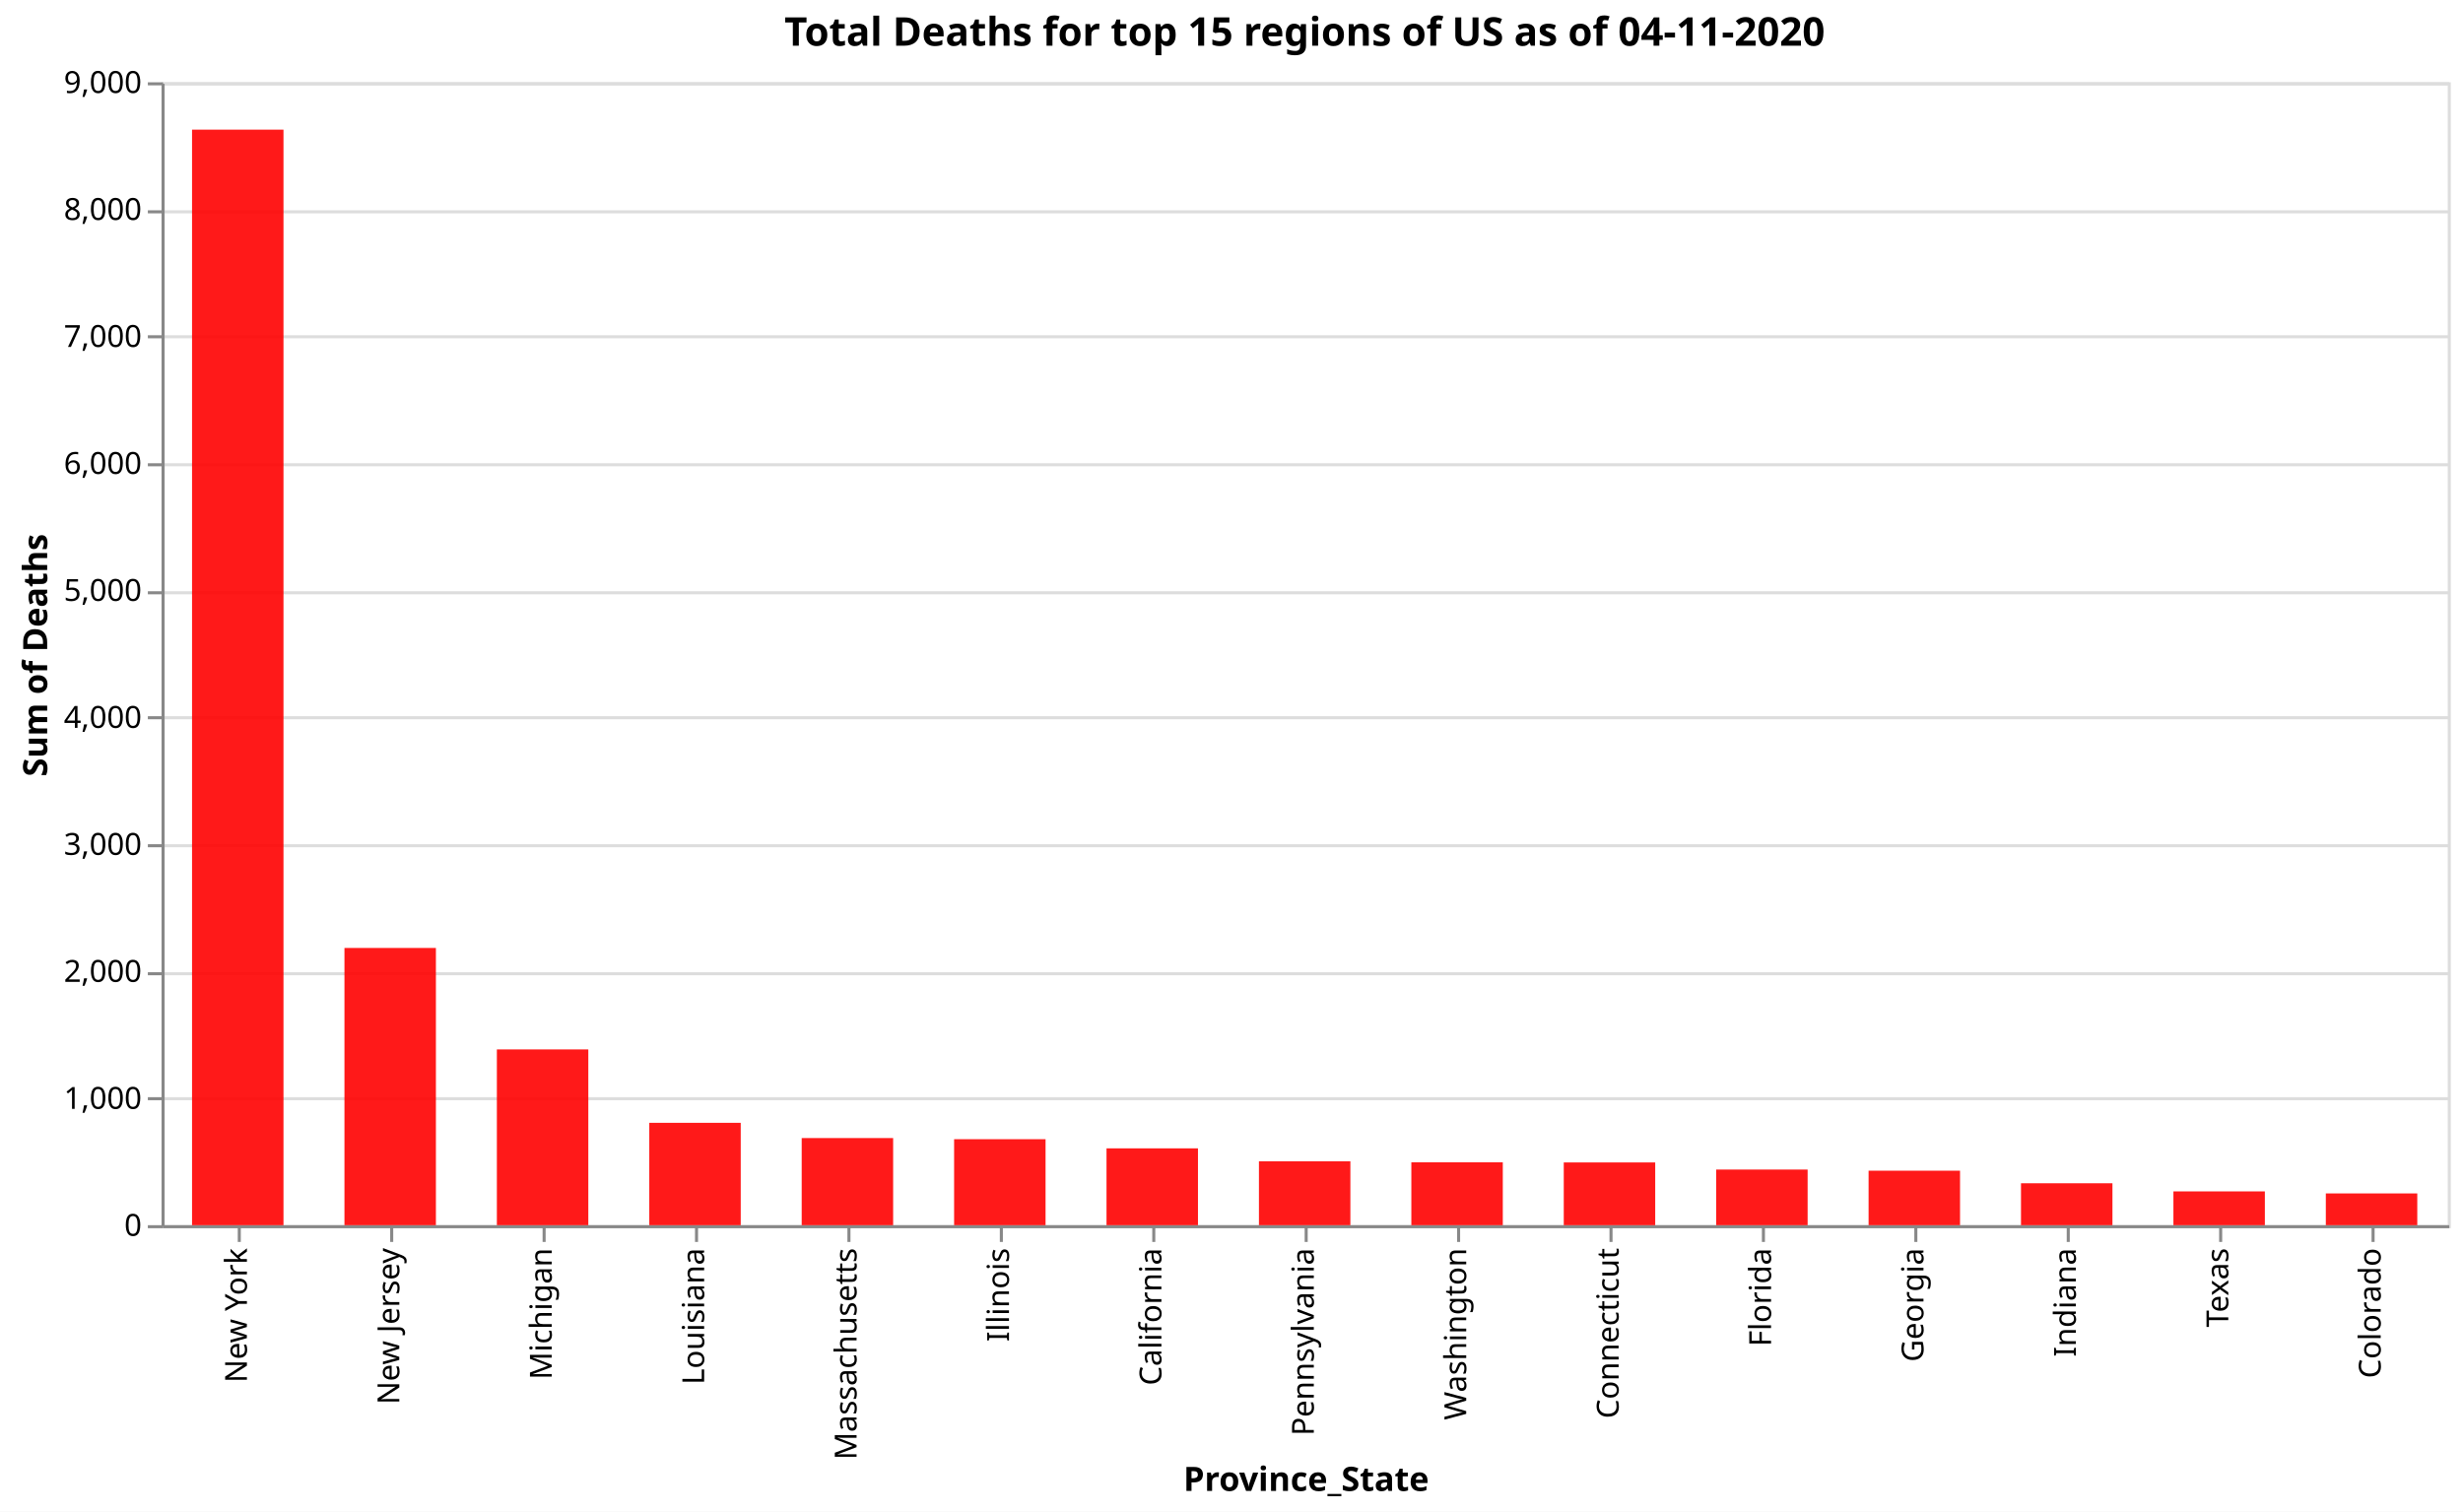
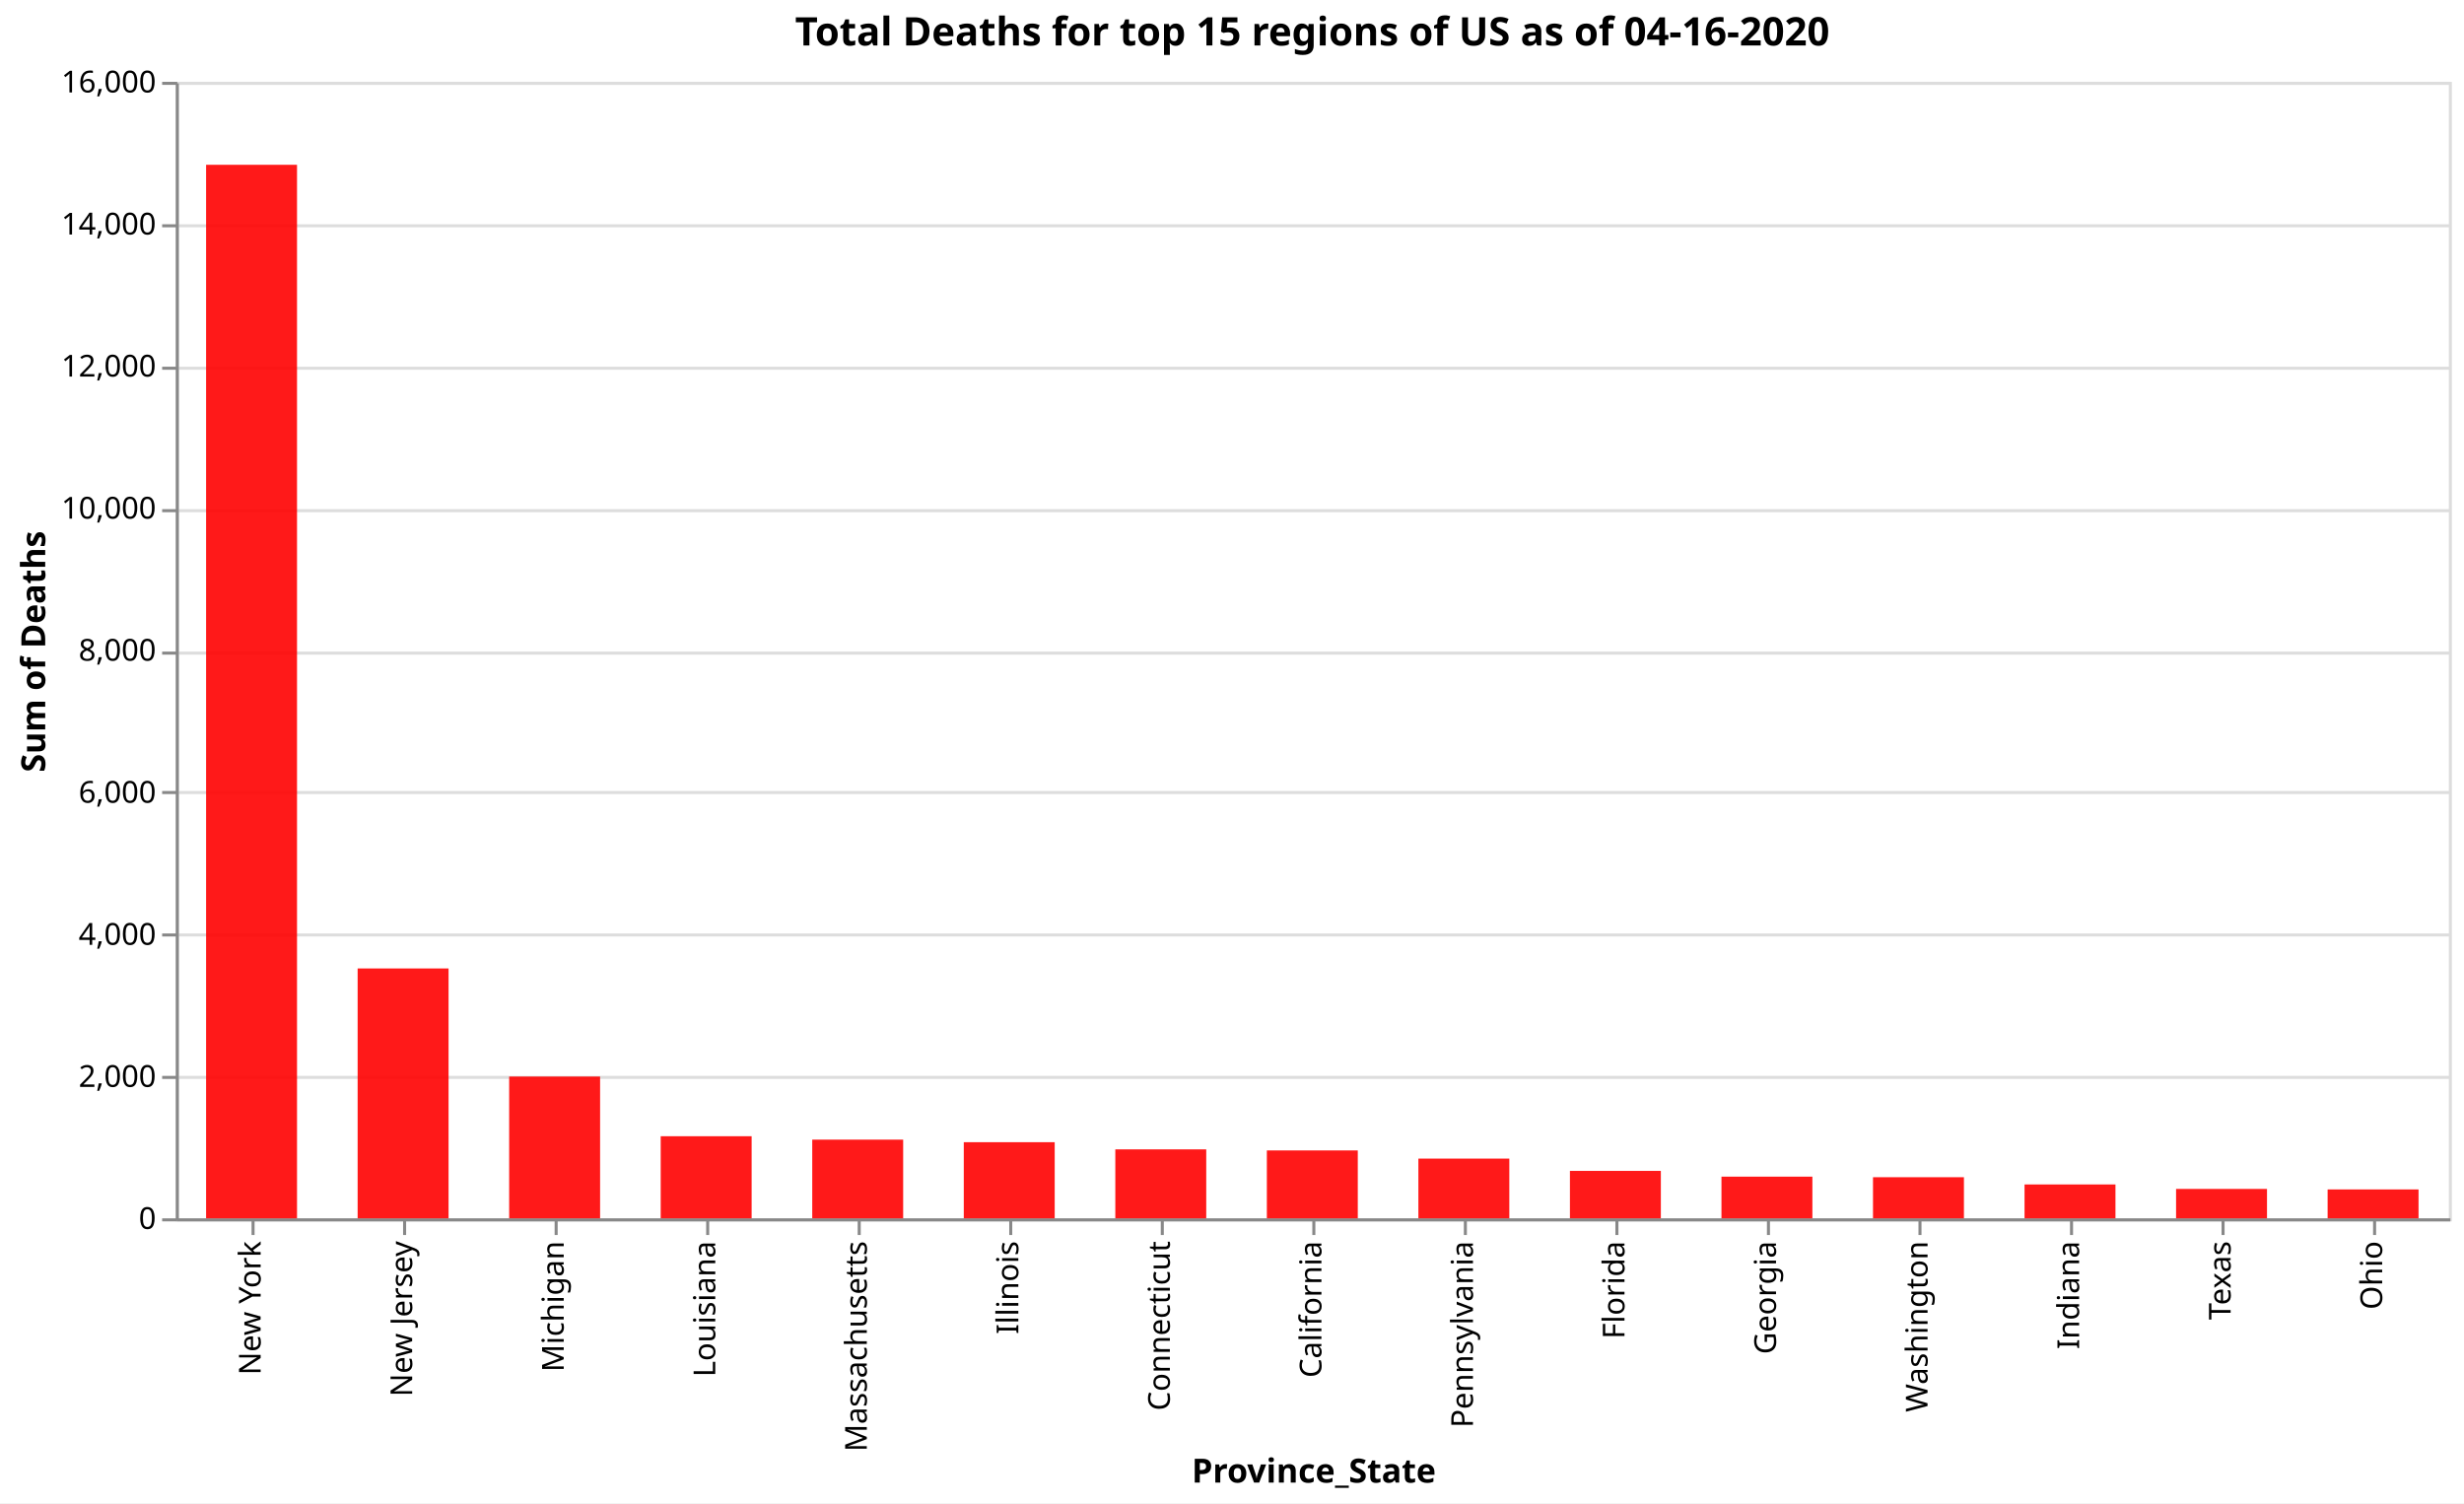
- <svg xmlns="http://www.w3.org/2000/svg" class="marks" width="808" height="496" viewBox="0 0 808 496" version="1.1">
-   <rect width="808" height="496" style="fill: white;" />
-   <g transform="translate(53,27)">
+ <svg xmlns="http://www.w3.org/2000/svg" class="marks" width="813" height="496" viewBox="0 0 813 496" version="1.1">
+   <rect width="813" height="496" style="fill: white;" />
+   <g transform="translate(58,27)">
    <g class="mark-group role-frame root">
      <g transform="translate(0,0)">
        <path class="background" d="M0.5,0.5h750v375h-750Z" style="fill: none; stroke: #ddd;" />
        <g>
          <g class="mark-group role-axis">
            <g transform="translate(0.5,0.5)">
              <path class="background" d="M0,0h0v0h0Z" style="pointer-events: none; fill: none;" />
              <g>
                <g class="mark-rule role-axis-grid" style="pointer-events: none;">
                  <line transform="translate(0,375)" x2="750" y2="0" style="fill: none; stroke: #ddd; stroke-width: 1; opacity: 1;" />
-                   <line transform="translate(0,333)" x2="750" y2="0" style="fill: none; stroke: #ddd; stroke-width: 1; opacity: 1;" />
-                   <line transform="translate(0,292)" x2="750" y2="0" style="fill: none; stroke: #ddd; stroke-width: 1; opacity: 1;" />
-                   <line transform="translate(0,250)" x2="750" y2="0" style="fill: none; stroke: #ddd; stroke-width: 1; opacity: 1;" />
-                   <line transform="translate(0,208)" x2="750" y2="0" style="fill: none; stroke: #ddd; stroke-width: 1; opacity: 1;" />
-                   <line transform="translate(0,167)" x2="750" y2="0" style="fill: none; stroke: #ddd; stroke-width: 1; opacity: 1;" />
-                   <line transform="translate(0,125)" x2="750" y2="0" style="fill: none; stroke: #ddd; stroke-width: 1; opacity: 1;" />
-                   <line transform="translate(0,83)" x2="750" y2="0" style="fill: none; stroke: #ddd; stroke-width: 1; opacity: 1;" />
-                   <line transform="translate(0,42)" x2="750" y2="0" style="fill: none; stroke: #ddd; stroke-width: 1; opacity: 1;" />
+                   <line transform="translate(0,328)" x2="750" y2="0" style="fill: none; stroke: #ddd; stroke-width: 1; opacity: 1;" />
+                   <line transform="translate(0,281)" x2="750" y2="0" style="fill: none; stroke: #ddd; stroke-width: 1; opacity: 1;" />
+                   <line transform="translate(0,234)" x2="750" y2="0" style="fill: none; stroke: #ddd; stroke-width: 1; opacity: 1;" />
+                   <line transform="translate(0,188)" x2="750" y2="0" style="fill: none; stroke: #ddd; stroke-width: 1; opacity: 1;" />
+                   <line transform="translate(0,141)" x2="750" y2="0" style="fill: none; stroke: #ddd; stroke-width: 1; opacity: 1;" />
+                   <line transform="translate(0,94)" x2="750" y2="0" style="fill: none; stroke: #ddd; stroke-width: 1; opacity: 1;" />
+                   <line transform="translate(0,47)" x2="750" y2="0" style="fill: none; stroke: #ddd; stroke-width: 1; opacity: 1;" />
                  <line transform="translate(0,0)" x2="750" y2="0" style="fill: none; stroke: #ddd; stroke-width: 1; opacity: 1;" />
                </g>
              </g>
              <path class="foreground" d="" style="pointer-events: none; display: none; fill: none;" />
            </g>
          </g>
          <g class="mark-group role-axis">
            <g transform="translate(0.5,375.5)">
              <path class="background" d="M0,0h0v0h0Z" style="pointer-events: none; fill: none;" />
              <g>
                <g class="mark-rule role-axis-tick" style="pointer-events: none;">
                  <line transform="translate(25,0)" x2="0" y2="5" style="fill: none; stroke: #888; stroke-width: 1; opacity: 1;" />
                  <line transform="translate(75,0)" x2="0" y2="5" style="fill: none; stroke: #888; stroke-width: 1; opacity: 1;" />
                  <line transform="translate(125,0)" x2="0" y2="5" style="fill: none; stroke: #888; stroke-width: 1; opacity: 1;" />
                  <line transform="translate(175,0)" x2="0" y2="5" style="fill: none; stroke: #888; stroke-width: 1; opacity: 1;" />
                  <line transform="translate(225,0)" x2="0" y2="5" style="fill: none; stroke: #888; stroke-width: 1; opacity: 1;" />
                  <line transform="translate(275,0)" x2="0" y2="5" style="fill: none; stroke: #888; stroke-width: 1; opacity: 1;" />
                  <line transform="translate(325,0)" x2="0" y2="5" style="fill: none; stroke: #888; stroke-width: 1; opacity: 1;" />
                  <line transform="translate(375,0)" x2="0" y2="5" style="fill: none; stroke: #888; stroke-width: 1; opacity: 1;" />
                  <line transform="translate(425,0)" x2="0" y2="5" style="fill: none; stroke: #888; stroke-width: 1; opacity: 1;" />
                  <line transform="translate(475,0)" x2="0" y2="5" style="fill: none; stroke: #888; stroke-width: 1; opacity: 1;" />
                  <line transform="translate(525,0)" x2="0" y2="5" style="fill: none; stroke: #888; stroke-width: 1; opacity: 1;" />
                  <line transform="translate(575,0)" x2="0" y2="5" style="fill: none; stroke: #888; stroke-width: 1; opacity: 1;" />
                  <line transform="translate(625,0)" x2="0" y2="5" style="fill: none; stroke: #888; stroke-width: 1; opacity: 1;" />
                  <line transform="translate(675,0)" x2="0" y2="5" style="fill: none; stroke: #888; stroke-width: 1; opacity: 1;" />
                  <line transform="translate(725,0)" x2="0" y2="5" style="fill: none; stroke: #888; stroke-width: 1; opacity: 1;" />
                </g>
                <g class="mark-text role-axis-label" style="pointer-events: none;">
                  <text text-anchor="end" transform="translate(24.5,7) rotate(270) translate(0,3)" style="font-family: sans-serif; font-size: 10px; fill: #000; opacity: 1;">New York</text>
                  <text text-anchor="end" transform="translate(74.5,7) rotate(270) translate(0,3)" style="font-family: sans-serif; font-size: 10px; fill: #000; opacity: 1;">New Jersey</text>
                  <text text-anchor="end" transform="translate(124.5,7) rotate(270) translate(0,3)" style="font-family: sans-serif; font-size: 10px; fill: #000; opacity: 1;">Michigan</text>
                  <text text-anchor="end" transform="translate(174.5,7) rotate(270) translate(0,3)" style="font-family: sans-serif; font-size: 10px; fill: #000; opacity: 1;">Louisiana</text>
                  <text text-anchor="end" transform="translate(224.5,7) rotate(270) translate(0,3)" style="font-family: sans-serif; font-size: 10px; fill: #000; opacity: 1;">Massachusetts</text>
                  <text text-anchor="end" transform="translate(274.5,7) rotate(270) translate(0,3)" style="font-family: sans-serif; font-size: 10px; fill: #000; opacity: 1;">Illinois</text>
-                   <text text-anchor="end" transform="translate(324.5,7) rotate(270) translate(0,3)" style="font-family: sans-serif; font-size: 10px; fill: #000; opacity: 1;">California</text>
-                   <text text-anchor="end" transform="translate(374.5,7) rotate(270) translate(0,3)" style="font-family: sans-serif; font-size: 10px; fill: #000; opacity: 1;">Pennsylvania</text>
-                   <text text-anchor="end" transform="translate(424.5,7) rotate(270) translate(0,3)" style="font-family: sans-serif; font-size: 10px; fill: #000; opacity: 1;">Washington</text>
-                   <text text-anchor="end" transform="translate(474.5,7) rotate(270) translate(0,3)" style="font-family: sans-serif; font-size: 10px; fill: #000; opacity: 1;">Connecticut</text>
-                   <text text-anchor="end" transform="translate(524.5,7) rotate(270) translate(0,3)" style="font-family: sans-serif; font-size: 10px; fill: #000; opacity: 1;">Florida</text>
-                   <text text-anchor="end" transform="translate(574.5,7) rotate(270) translate(0,3)" style="font-family: sans-serif; font-size: 10px; fill: #000; opacity: 1;">Georgia</text>
+                   <text text-anchor="end" transform="translate(324.5,7) rotate(270) translate(0,3)" style="font-family: sans-serif; font-size: 10px; fill: #000; opacity: 1;">Connecticut</text>
+                   <text text-anchor="end" transform="translate(374.5,7) rotate(270) translate(0,3)" style="font-family: sans-serif; font-size: 10px; fill: #000; opacity: 1;">California</text>
+                   <text text-anchor="end" transform="translate(424.5,7) rotate(270) translate(0,3)" style="font-family: sans-serif; font-size: 10px; fill: #000; opacity: 1;">Pennsylvania</text>
+                   <text text-anchor="end" transform="translate(474.5,7) rotate(270) translate(0,3)" style="font-family: sans-serif; font-size: 10px; fill: #000; opacity: 1;">Florida</text>
+                   <text text-anchor="end" transform="translate(524.5,7) rotate(270) translate(0,3)" style="font-family: sans-serif; font-size: 10px; fill: #000; opacity: 1;">Georgia</text>
+                   <text text-anchor="end" transform="translate(574.5,7) rotate(270) translate(0,3)" style="font-family: sans-serif; font-size: 10px; fill: #000; opacity: 1;">Washington</text>
                  <text text-anchor="end" transform="translate(624.5,7) rotate(270) translate(0,3)" style="font-family: sans-serif; font-size: 10px; fill: #000; opacity: 1;">Indiana</text>
                  <text text-anchor="end" transform="translate(674.5,7) rotate(270) translate(0,3)" style="font-family: sans-serif; font-size: 10px; fill: #000; opacity: 1;">Texas</text>
-                   <text text-anchor="end" transform="translate(724.5,7) rotate(270) translate(0,3)" style="font-family: sans-serif; font-size: 10px; fill: #000; opacity: 1;">Colorado</text>
+                   <text text-anchor="end" transform="translate(724.5,7) rotate(270) translate(0,3)" style="font-family: sans-serif; font-size: 10px; fill: #000; opacity: 1;">Ohio</text>
                </g>
                <g class="mark-rule role-axis-domain" style="pointer-events: none;">
                  <line transform="translate(0,0)" x2="750" y2="0" style="fill: none; stroke: #888; stroke-width: 1; opacity: 1;" />
                </g>
                <g class="mark-text role-axis-title" style="pointer-events: none;">
                  <text text-anchor="middle" transform="translate(375,86.69434)" style="font-family: sans-serif; font-size: 11px; font-weight: bold; fill: #000; opacity: 1;">Province_State</text>
                </g>
              </g>
              <path class="foreground" d="" style="pointer-events: none; display: none; fill: none;" />
            </g>
          </g>
          <g class="mark-group role-axis">
            <g transform="translate(0.5,0.5)">
              <path class="background" d="M0,0h0v0h0Z" style="pointer-events: none; fill: none;" />
              <g>
                <g class="mark-rule role-axis-tick" style="pointer-events: none;">
                  <line transform="translate(0,375)" x2="-5" y2="0" style="fill: none; stroke: #888; stroke-width: 1; opacity: 1;" />
-                   <line transform="translate(0,333)" x2="-5" y2="0" style="fill: none; stroke: #888; stroke-width: 1; opacity: 1;" />
-                   <line transform="translate(0,292)" x2="-5" y2="0" style="fill: none; stroke: #888; stroke-width: 1; opacity: 1;" />
-                   <line transform="translate(0,250)" x2="-5" y2="0" style="fill: none; stroke: #888; stroke-width: 1; opacity: 1;" />
-                   <line transform="translate(0,208)" x2="-5" y2="0" style="fill: none; stroke: #888; stroke-width: 1; opacity: 1;" />
-                   <line transform="translate(0,167)" x2="-5" y2="0" style="fill: none; stroke: #888; stroke-width: 1; opacity: 1;" />
-                   <line transform="translate(0,125)" x2="-5" y2="0" style="fill: none; stroke: #888; stroke-width: 1; opacity: 1;" />
-                   <line transform="translate(0,83)" x2="-5" y2="0" style="fill: none; stroke: #888; stroke-width: 1; opacity: 1;" />
-                   <line transform="translate(0,42)" x2="-5" y2="0" style="fill: none; stroke: #888; stroke-width: 1; opacity: 1;" />
+                   <line transform="translate(0,328)" x2="-5" y2="0" style="fill: none; stroke: #888; stroke-width: 1; opacity: 1;" />
+                   <line transform="translate(0,281)" x2="-5" y2="0" style="fill: none; stroke: #888; stroke-width: 1; opacity: 1;" />
+                   <line transform="translate(0,234)" x2="-5" y2="0" style="fill: none; stroke: #888; stroke-width: 1; opacity: 1;" />
+                   <line transform="translate(0,188)" x2="-5" y2="0" style="fill: none; stroke: #888; stroke-width: 1; opacity: 1;" />
+                   <line transform="translate(0,141)" x2="-5" y2="0" style="fill: none; stroke: #888; stroke-width: 1; opacity: 1;" />
+                   <line transform="translate(0,94)" x2="-5" y2="0" style="fill: none; stroke: #888; stroke-width: 1; opacity: 1;" />
+                   <line transform="translate(0,47)" x2="-5" y2="0" style="fill: none; stroke: #888; stroke-width: 1; opacity: 1;" />
                  <line transform="translate(0,0)" x2="-5" y2="0" style="fill: none; stroke: #888; stroke-width: 1; opacity: 1;" />
                </g>
                <g class="mark-text role-axis-label" style="pointer-events: none;">
                  <text text-anchor="end" transform="translate(-7,378)" style="font-family: sans-serif; font-size: 10px; fill: #000; opacity: 1;">0</text>
-                   <text text-anchor="end" transform="translate(-7,336.3333)" style="font-family: sans-serif; font-size: 10px; fill: #000; opacity: 1;">1,000</text>
-                   <text text-anchor="end" transform="translate(-7,294.6667)" style="font-family: sans-serif; font-size: 10px; fill: #000; opacity: 1;">2,000</text>
-                   <text text-anchor="end" transform="translate(-7,253)" style="font-family: sans-serif; font-size: 10px; fill: #000; opacity: 1;">3,000</text>
-                   <text text-anchor="end" transform="translate(-7,211.3333)" style="font-family: sans-serif; font-size: 10px; fill: #000; opacity: 1;">4,000</text>
-                   <text text-anchor="end" transform="translate(-7,169.6667)" style="font-family: sans-serif; font-size: 10px; fill: #000; opacity: 1;">5,000</text>
-                   <text text-anchor="end" transform="translate(-7,128)" style="font-family: sans-serif; font-size: 10px; fill: #000; opacity: 1;">6,000</text>
-                   <text text-anchor="end" transform="translate(-7,86.33333)" style="font-family: sans-serif; font-size: 10px; fill: #000; opacity: 1;">7,000</text>
-                   <text text-anchor="end" transform="translate(-7,44.66667)" style="font-family: sans-serif; font-size: 10px; fill: #000; opacity: 1;">8,000</text>
-                   <text text-anchor="end" transform="translate(-7,3)" style="font-family: sans-serif; font-size: 10px; fill: #000; opacity: 1;">9,000</text>
+                   <text text-anchor="end" transform="translate(-7,331.125)" style="font-family: sans-serif; font-size: 10px; fill: #000; opacity: 1;">2,000</text>
+                   <text text-anchor="end" transform="translate(-7,284.25)" style="font-family: sans-serif; font-size: 10px; fill: #000; opacity: 1;">4,000</text>
+                   <text text-anchor="end" transform="translate(-7,237.375)" style="font-family: sans-serif; font-size: 10px; fill: #000; opacity: 1;">6,000</text>
+                   <text text-anchor="end" transform="translate(-7,190.5)" style="font-family: sans-serif; font-size: 10px; fill: #000; opacity: 1;">8,000</text>
+                   <text text-anchor="end" transform="translate(-7,143.625)" style="font-family: sans-serif; font-size: 10px; fill: #000; opacity: 1;">10,000</text>
+                   <text text-anchor="end" transform="translate(-7,96.75)" style="font-family: sans-serif; font-size: 10px; fill: #000; opacity: 1;">12,000</text>
+                   <text text-anchor="end" transform="translate(-7,49.875)" style="font-family: sans-serif; font-size: 10px; fill: #000; opacity: 1;">14,000</text>
+                   <text text-anchor="end" transform="translate(-7,3)" style="font-family: sans-serif; font-size: 10px; fill: #000; opacity: 1;">16,000</text>
                </g>
                <g class="mark-rule role-axis-domain" style="pointer-events: none;">
                  <line transform="translate(0,375)" x2="0" y2="-375" style="fill: none; stroke: #888; stroke-width: 1; opacity: 1;" />
                </g>
                <g class="mark-text role-axis-title" style="pointer-events: none;">
-                   <text text-anchor="middle" transform="translate(-36.02441,187.5) rotate(-90) translate(0,-2)" style="font-family: sans-serif; font-size: 11px; font-weight: bold; fill: #000; opacity: 1;">Sum of Deaths</text>
+                   <text text-anchor="middle" transform="translate(-41.58594,187.5) rotate(-90) translate(0,-2)" style="font-family: sans-serif; font-size: 11px; font-weight: bold; fill: #000; opacity: 1;">Sum of Deaths</text>
                </g>
              </g>
              <path class="foreground" d="" style="pointer-events: none; display: none; fill: none;" />
            </g>
          </g>
          <g class="mark-rect role-mark marks">
-             <path d="M160,341.417h30v33.583h-30Z" style="fill: red; opacity: 0.9;" />
-             <path d="M710,364.583h30v10.417h-30Z" style="fill: red; opacity: 0.9;" />
-             <path d="M260,346.792h30v28.208h-30Z" style="fill: red; opacity: 0.9;" />
-             <path d="M610,361.25h30v13.75h-30Z" style="fill: red; opacity: 0.9;" />
-             <path d="M360,354.042h30v20.958h-30Z" style="fill: red; opacity: 0.9;" />
-             <path d="M410,354.375h30v20.625h-30Z" style="fill: red; opacity: 0.9;" />
-             <path d="M510,356.75h30v18.25h-30Z" style="fill: red; opacity: 0.9;" />
-             <path d="M310,349.792h30v25.208h-30Z" style="fill: red; opacity: 0.9;" />
-             <path d="M10,15.542h30v359.458h-30Z" style="fill: red; opacity: 0.9;" />
-             <path d="M110,317.333h30v57.667h-30Z" style="fill: red; opacity: 0.9;" />
-             <path d="M660,363.917h30v11.083h-30Z" style="fill: red; opacity: 0.9;" />
-             <path d="M560,357.125h30v17.875h-30Z" style="fill: red; opacity: 0.9;" />
-             <path d="M60,284.042h30v90.958h-30Z" style="fill: red; opacity: 0.9;" />
-             <path d="M210,346.417h30v28.583h-30Z" style="fill: red; opacity: 0.9;" />
-             <path d="M460,354.417h30v20.583h-30Z" style="fill: red; opacity: 0.9;" />
+             <path d="M160,347.906h30v27.094h-30Z" style="fill: red; opacity: 0.9;" />
+             <path d="M260,349.875h30v25.125h-30Z" style="fill: red; opacity: 0.9;" />
+             <path d="M610,363.82h30v11.18h-30Z" style="fill: red; opacity: 0.9;" />
+             <path d="M710,365.461h30v9.539h-30Z" style="fill: red; opacity: 0.9;" />
+             <path d="M410,355.289h30v19.711h-30Z" style="fill: red; opacity: 0.9;" />
+             <path d="M560,361.43h30v13.57h-30Z" style="fill: red; opacity: 0.9;" />
+             <path d="M460,359.344h30v15.656h-30Z" style="fill: red; opacity: 0.9;" />
+             <path d="M360,352.594h30v22.406h-30Z" style="fill: red; opacity: 0.9;" />
+             <path d="M10,27.375h30v347.625h-30Z" style="fill: red; opacity: 0.9;" />
+             <path d="M110,328.219h30v46.781h-30Z" style="fill: red; opacity: 0.9;" />
+             <path d="M660,365.297h30v9.703h-30Z" style="fill: red; opacity: 0.9;" />
+             <path d="M510,361.242h30v13.758h-30Z" style="fill: red; opacity: 0.9;" />
+             <path d="M60,292.547h30v82.453h-30Z" style="fill: red; opacity: 0.9;" />
+             <path d="M210,349.031h30v25.969h-30Z" style="fill: red; opacity: 0.9;" />
+             <path d="M310,352.242h30v22.758h-30Z" style="fill: red; opacity: 0.9;" />
          </g>
          <g class="mark-group role-title">
            <g transform="translate(375,-22)">
              <path class="background" d="M0,0h0v0h0Z" style="pointer-events: none; fill: none;" />
              <g>
                <g class="mark-text role-title-text" style="pointer-events: none;">
-                   <text text-anchor="middle" transform="translate(0,10)" style="font-family: sans-serif; font-size: 13px; font-weight: bold; fill: #000; opacity: 1;">Total Deaths for top 15 regions of US as of 04-11-2020</text>
+                   <text text-anchor="middle" transform="translate(0,10)" style="font-family: sans-serif; font-size: 13px; font-weight: bold; fill: #000; opacity: 1;">Total Deaths for top 15 regions of US as of 04-16-2020</text>
                </g>
              </g>
              <path class="foreground" d="" style="pointer-events: none; display: none; fill: none;" />
            </g>
          </g>
        </g>
        <path class="foreground" d="" style="display: none; fill: none;" />
      </g>
    </g>
  </g>
</svg>
